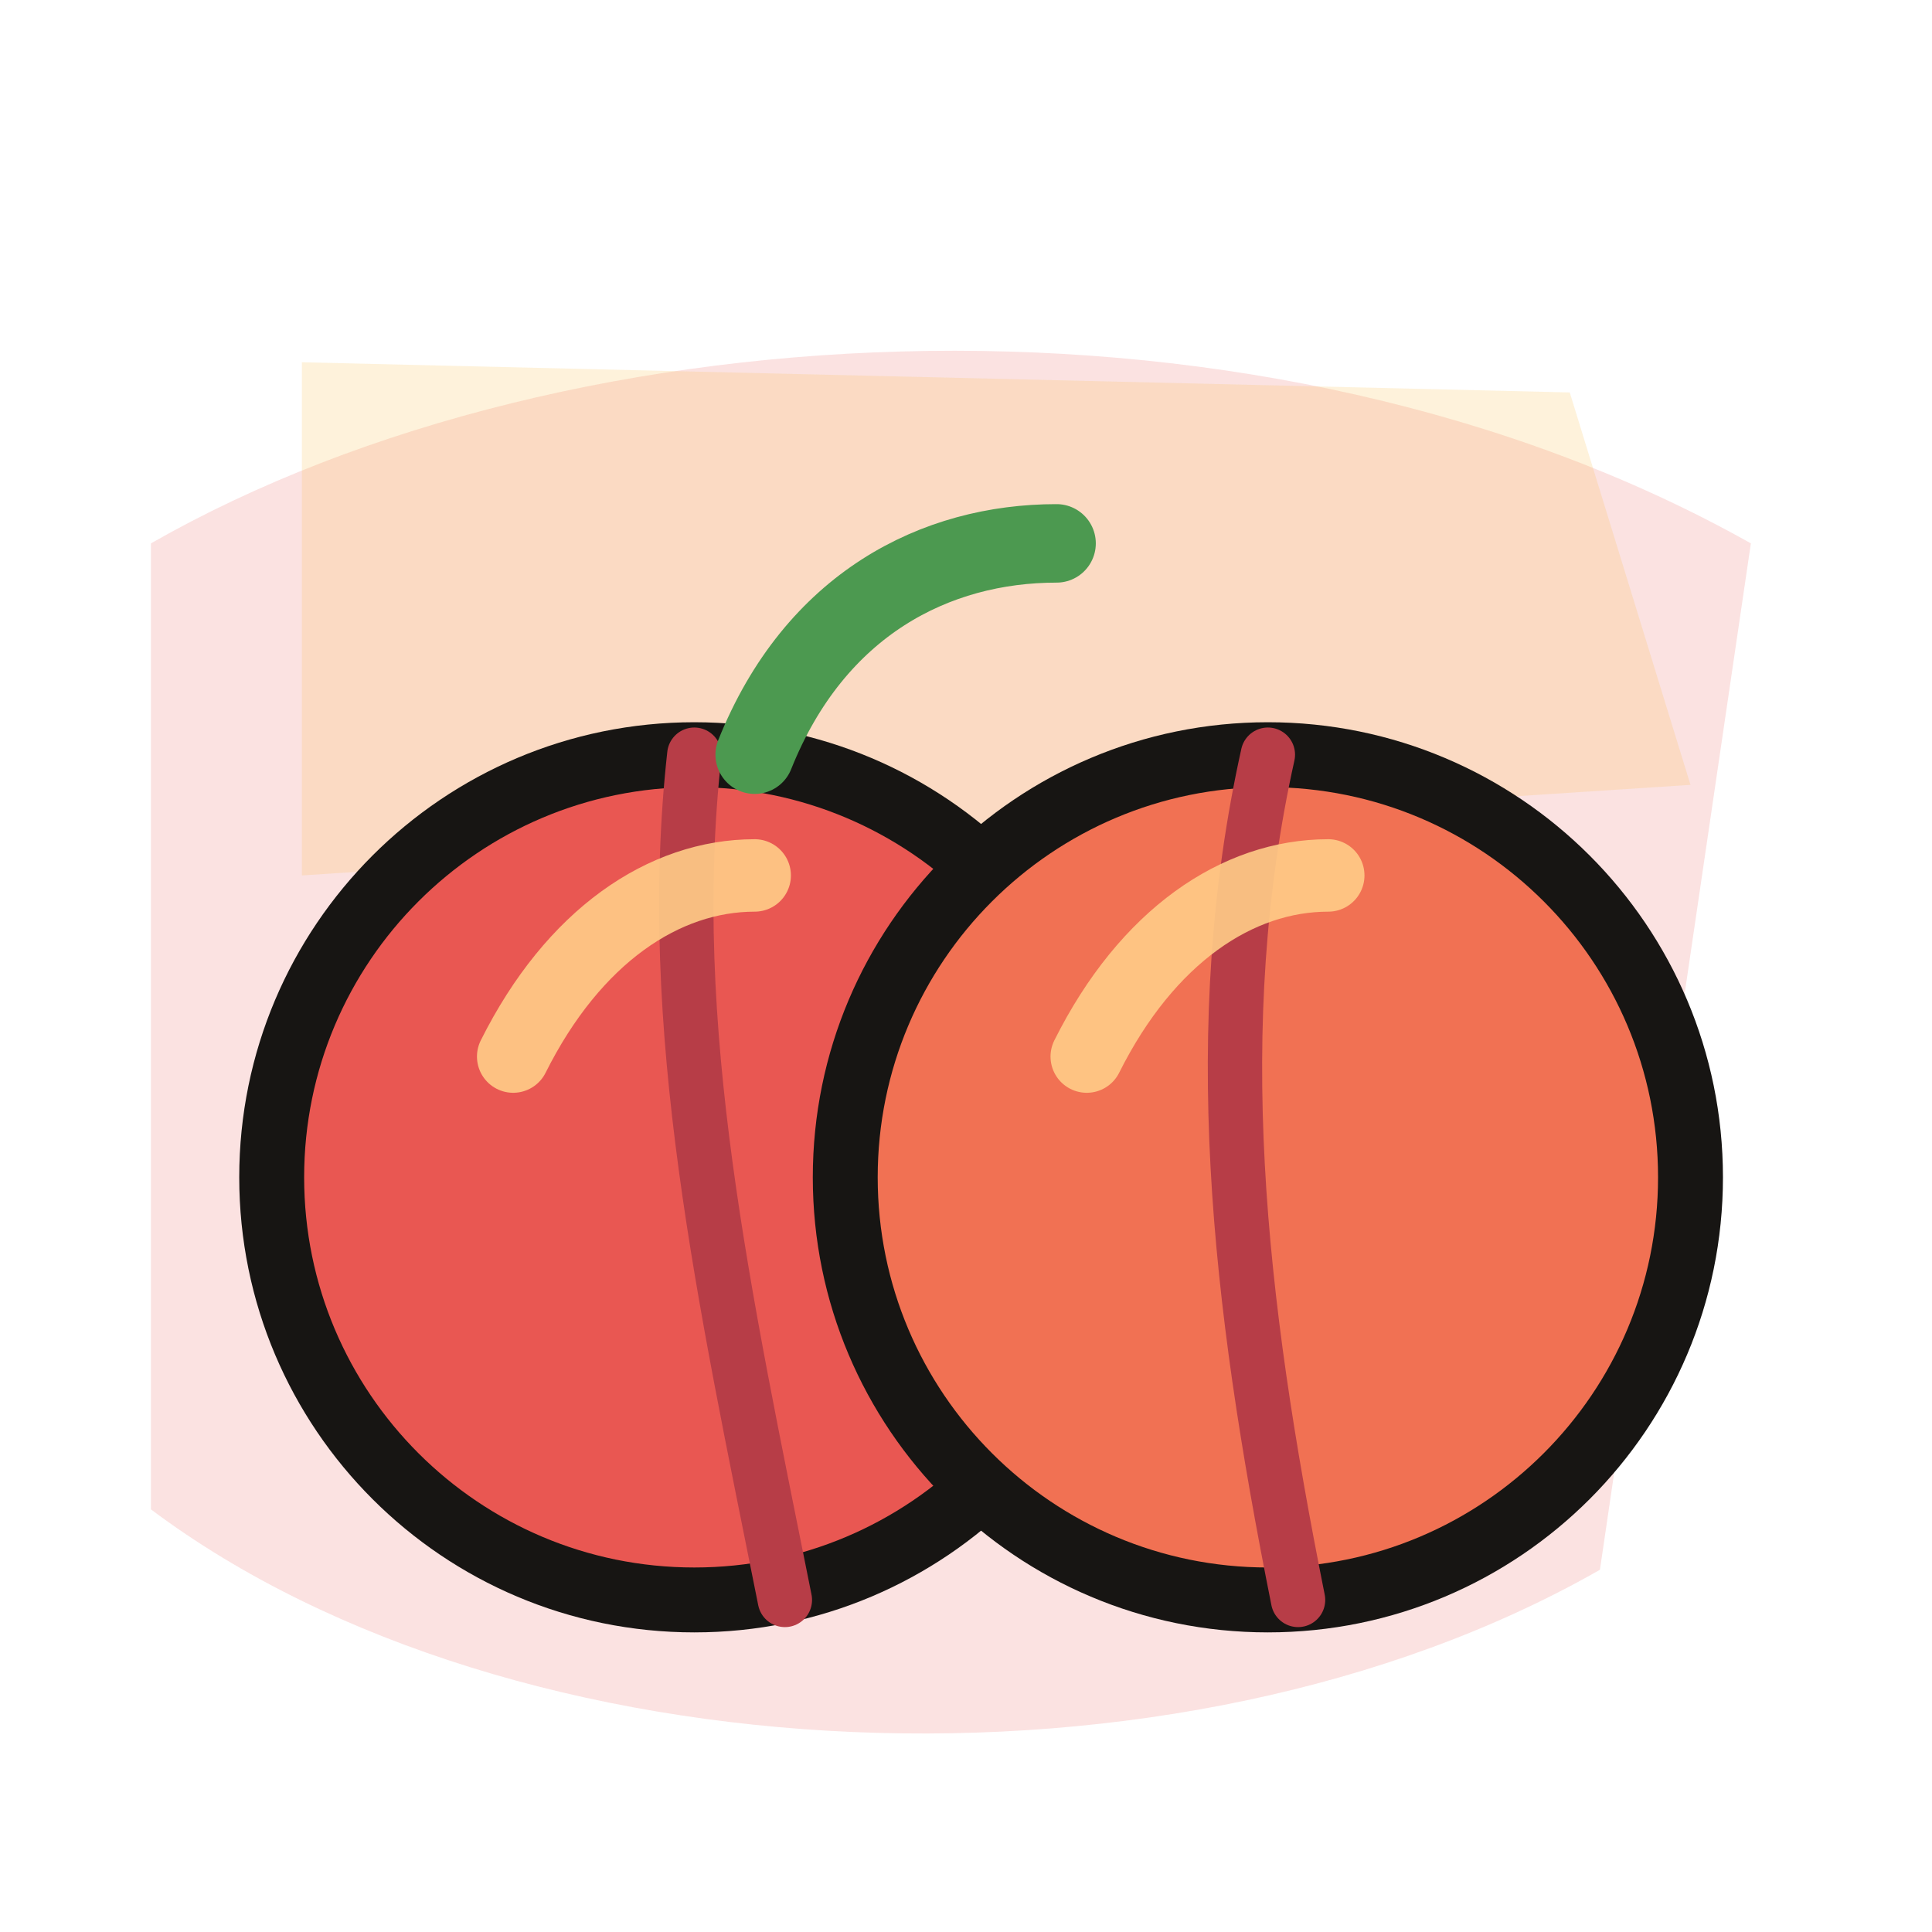
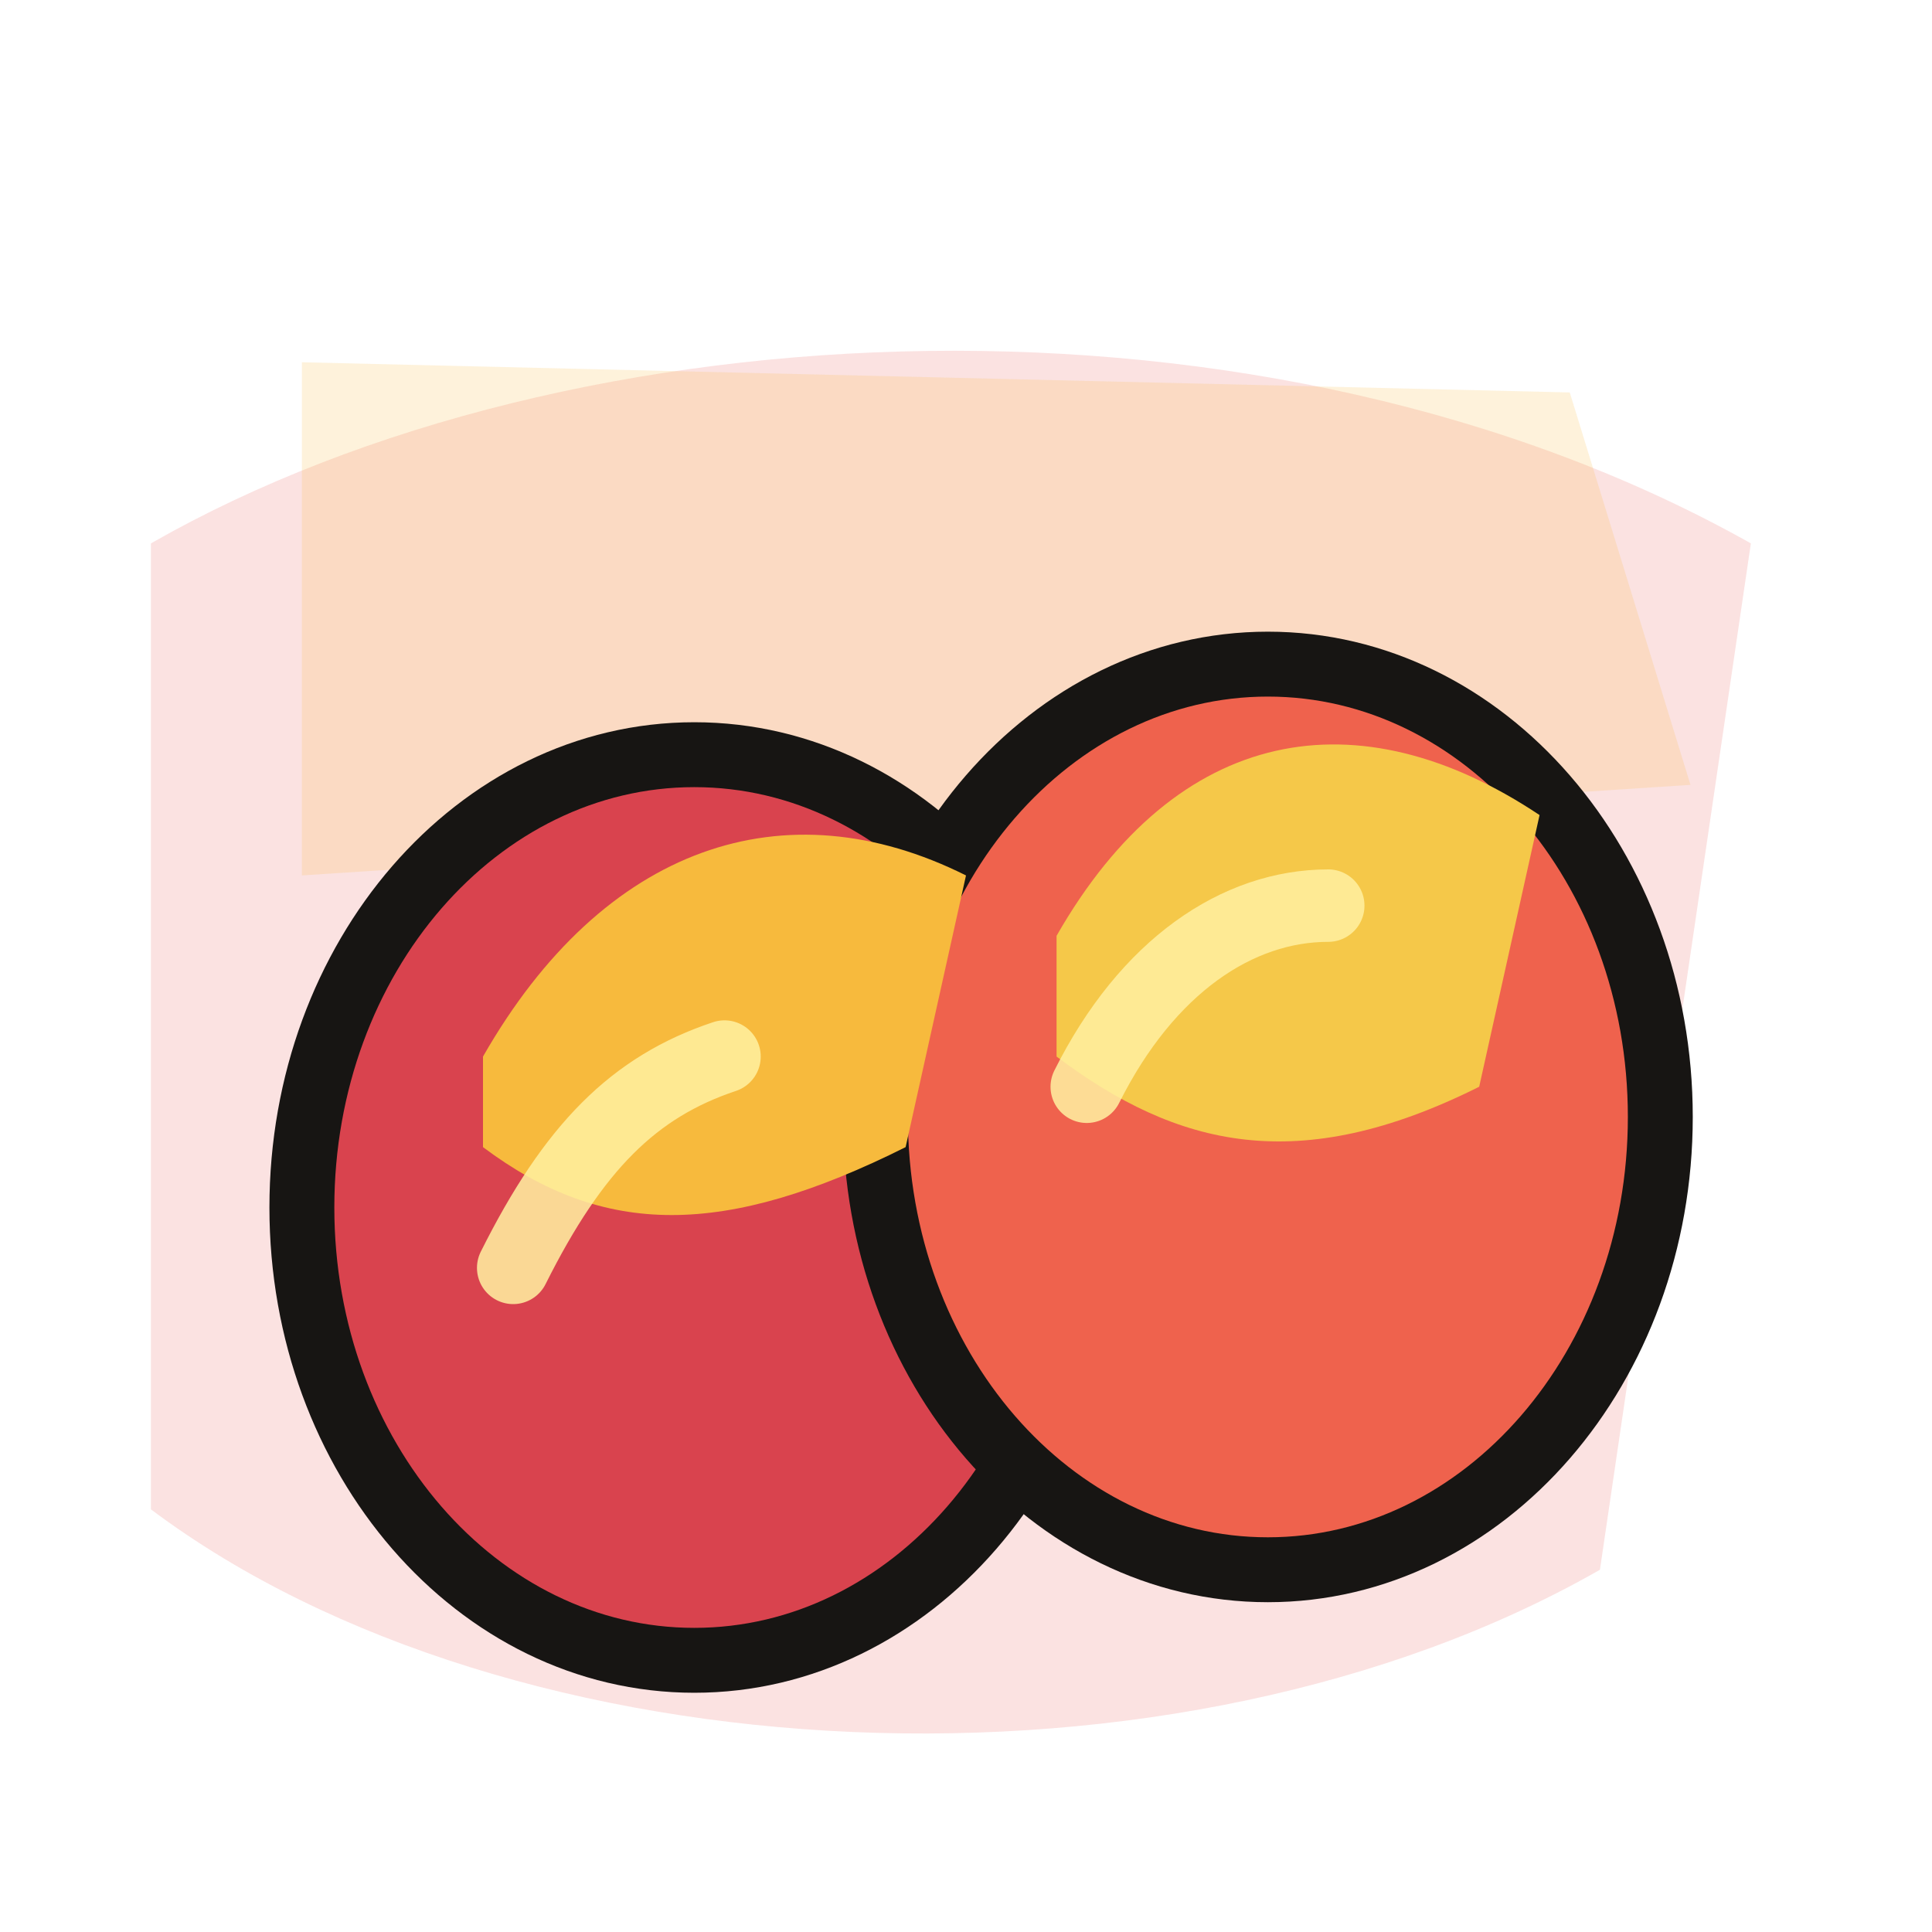
<svg xmlns="http://www.w3.org/2000/svg" class="product-pop-icon product-asset-icon" width="64" height="64" viewBox="0 0 64 64" role="img" data-product-illustration="nectarine-pair">
  <rect width="64" height="64" fill="#fff" />
  <path d="M5 18c14-8 37-9 53 0l-5 34c-14 8-36 7-48-2Z" fill="#e85d5b" opacity=".18" stroke="none" />
  <path d="m10 12 42 1 4 13-46 3Z" fill="#f8bc42" opacity=".19" stroke="none" />
  <g stroke="#171513" stroke-width="2.15" stroke-linecap="round" stroke-linejoin="round">
-     <circle cx="23" cy="39" r="14" fill="#e95752" />
-     <circle cx="42" cy="39" r="14" fill="#f17153" />
-     <path d="M23 25c-1 9 1 18 3 28m16-28c-2 9-1 18 1 28" fill="none" stroke="#b73d47" stroke-width="1.8" />
-     <path d="M17 35c2-4 5-6 8-6m11 6c2-4 5-6 8-6" fill="none" stroke="#ffcc87" stroke-width="2.4" opacity=".9" />
-     <path d="M25 25c2-5 6-7 10-7" fill="none" stroke="#4c9950" stroke-width="2.6" />
+     <ellipse cx="23" cy="40" rx="13" ry="15" fill="#d9434e" />
+     <ellipse cx="42" cy="37" rx="13" ry="15" fill="#ef624d" />
+     <path d="M16 35c4-7 10-9 16-6l-2 9c-6 3-10 3-14 0Z" fill="#f7ba3d" stroke="none" />
+     <path d="M35 31c4-7 10-8 16-4l-2 9c-6 3-10 2-14-1Z" fill="#f5c849" stroke="none" />
+     <path d="M17 42c2-4 4-6 7-7m12 1c2-4 5-6 8-6" fill="none" stroke="#fff0a0" stroke-width="2.4" opacity=".86" />
  </g>
</svg>
